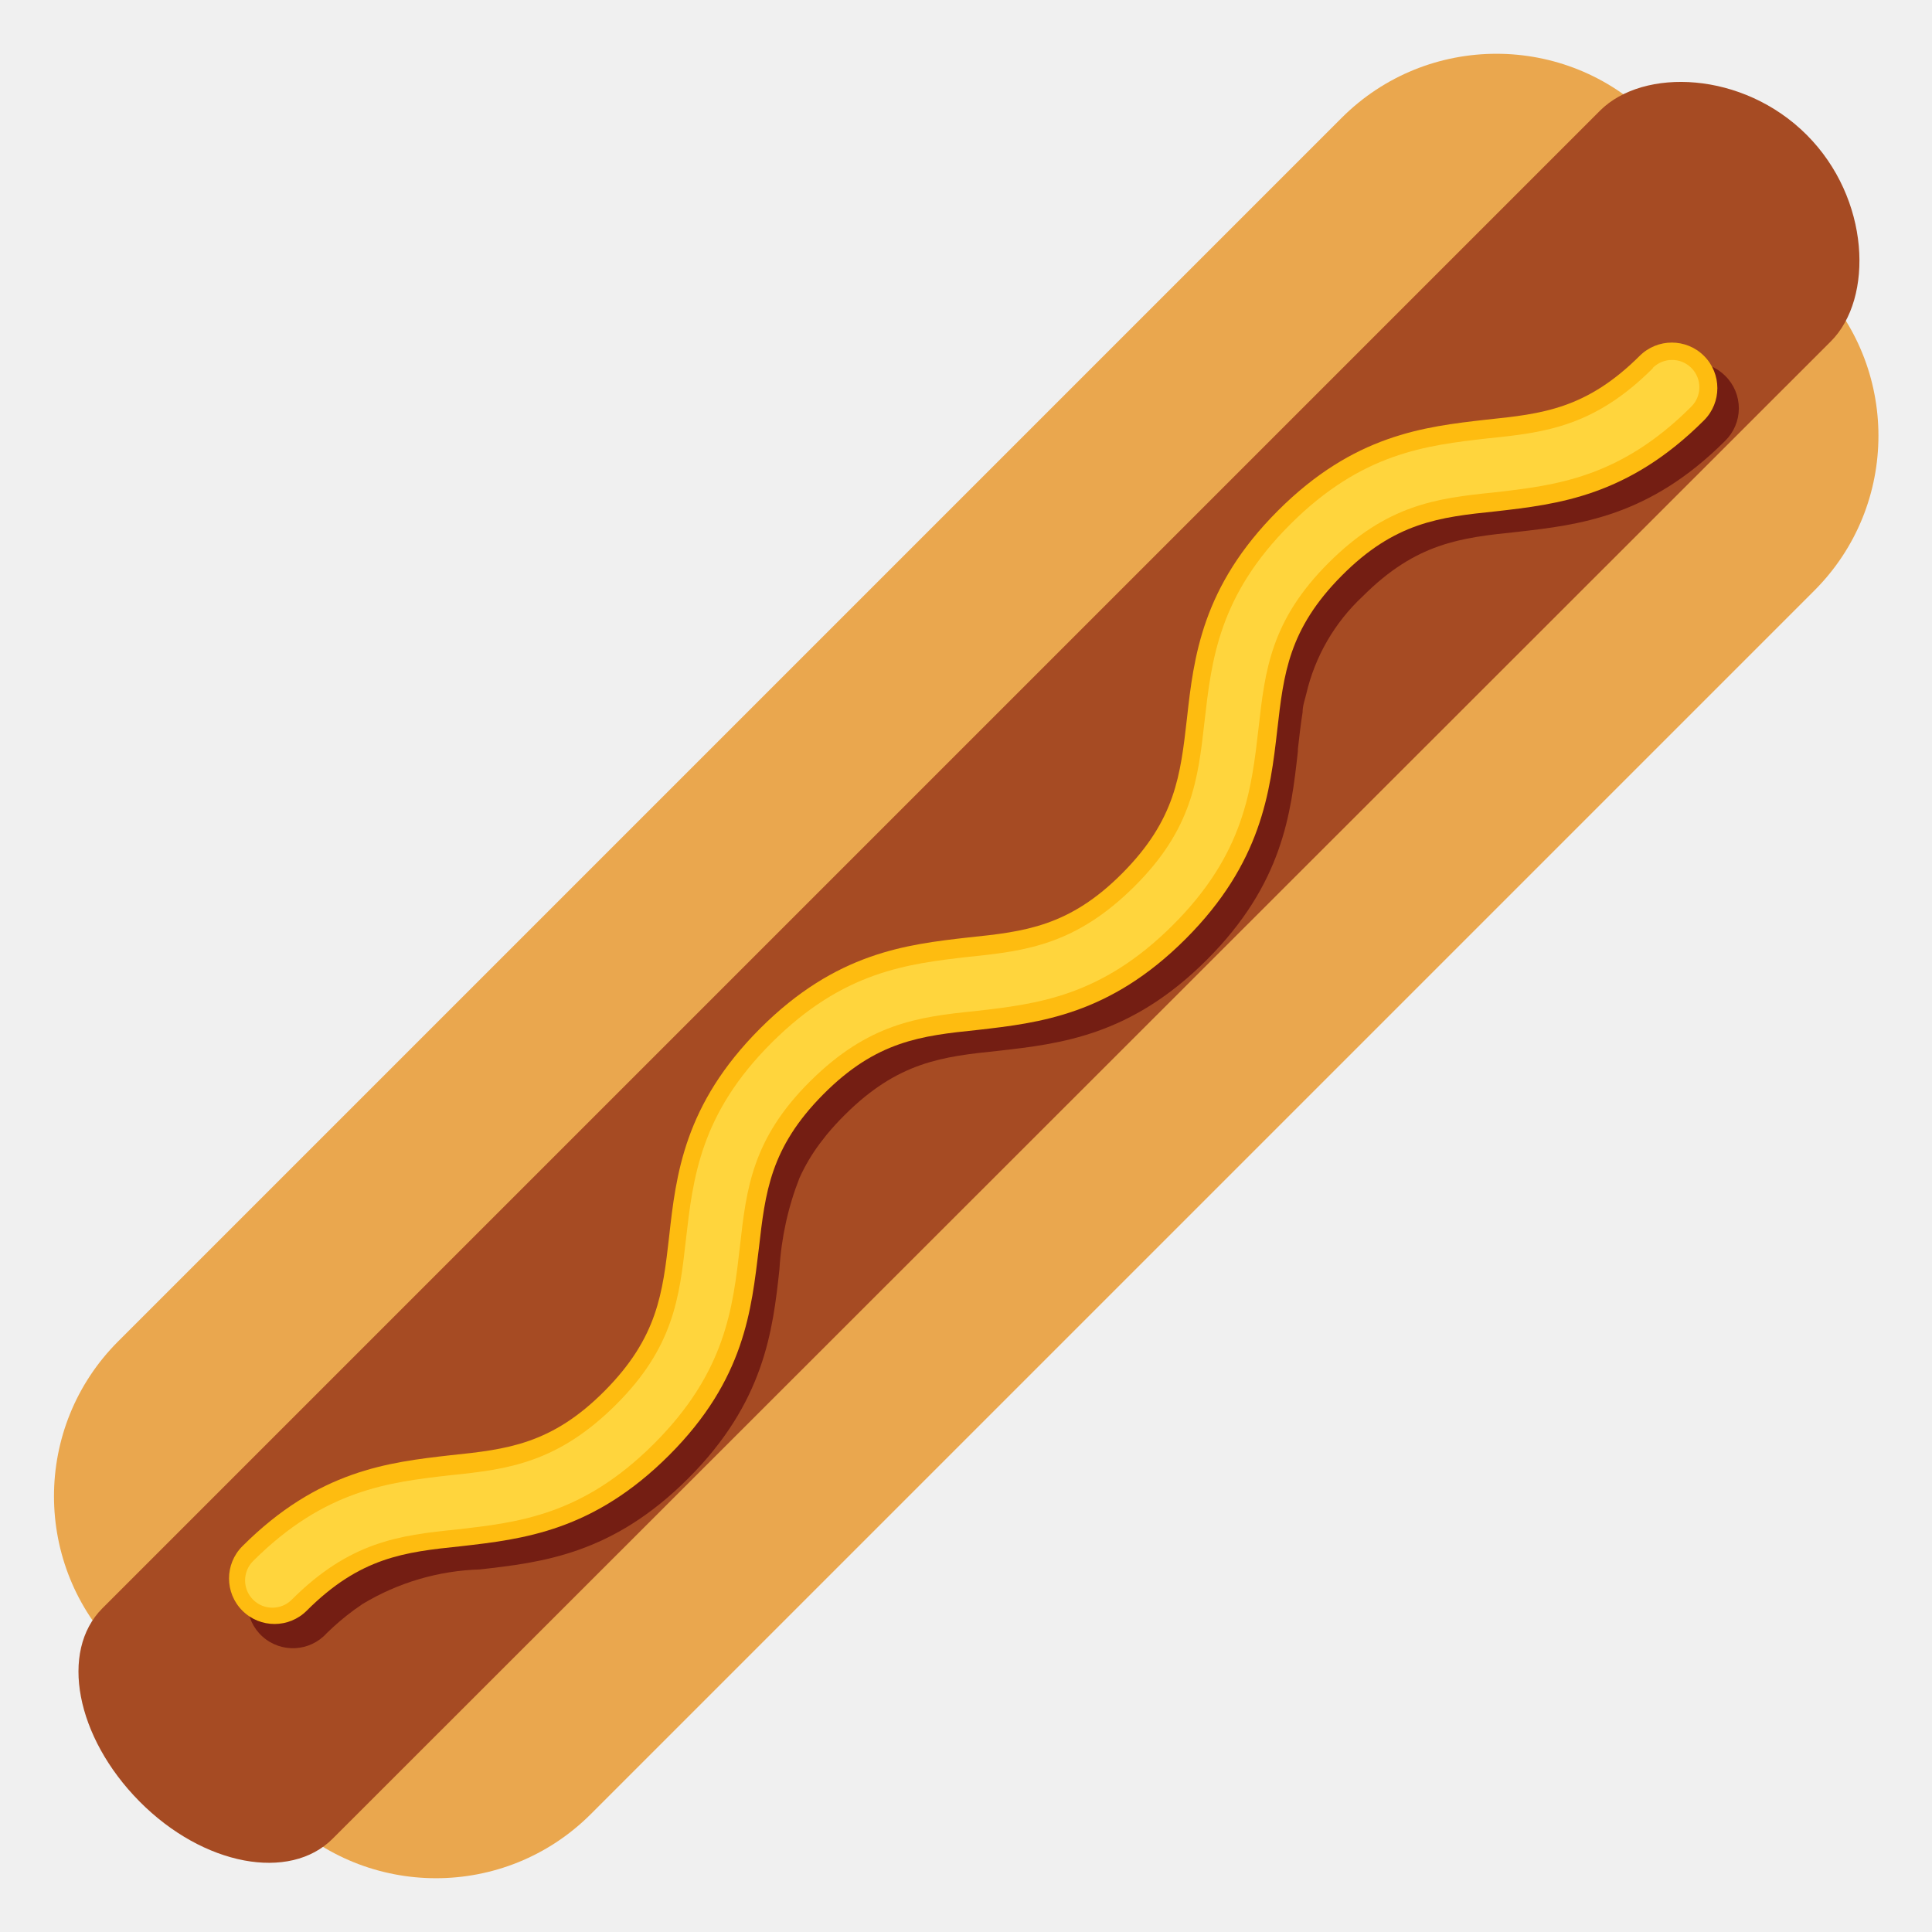
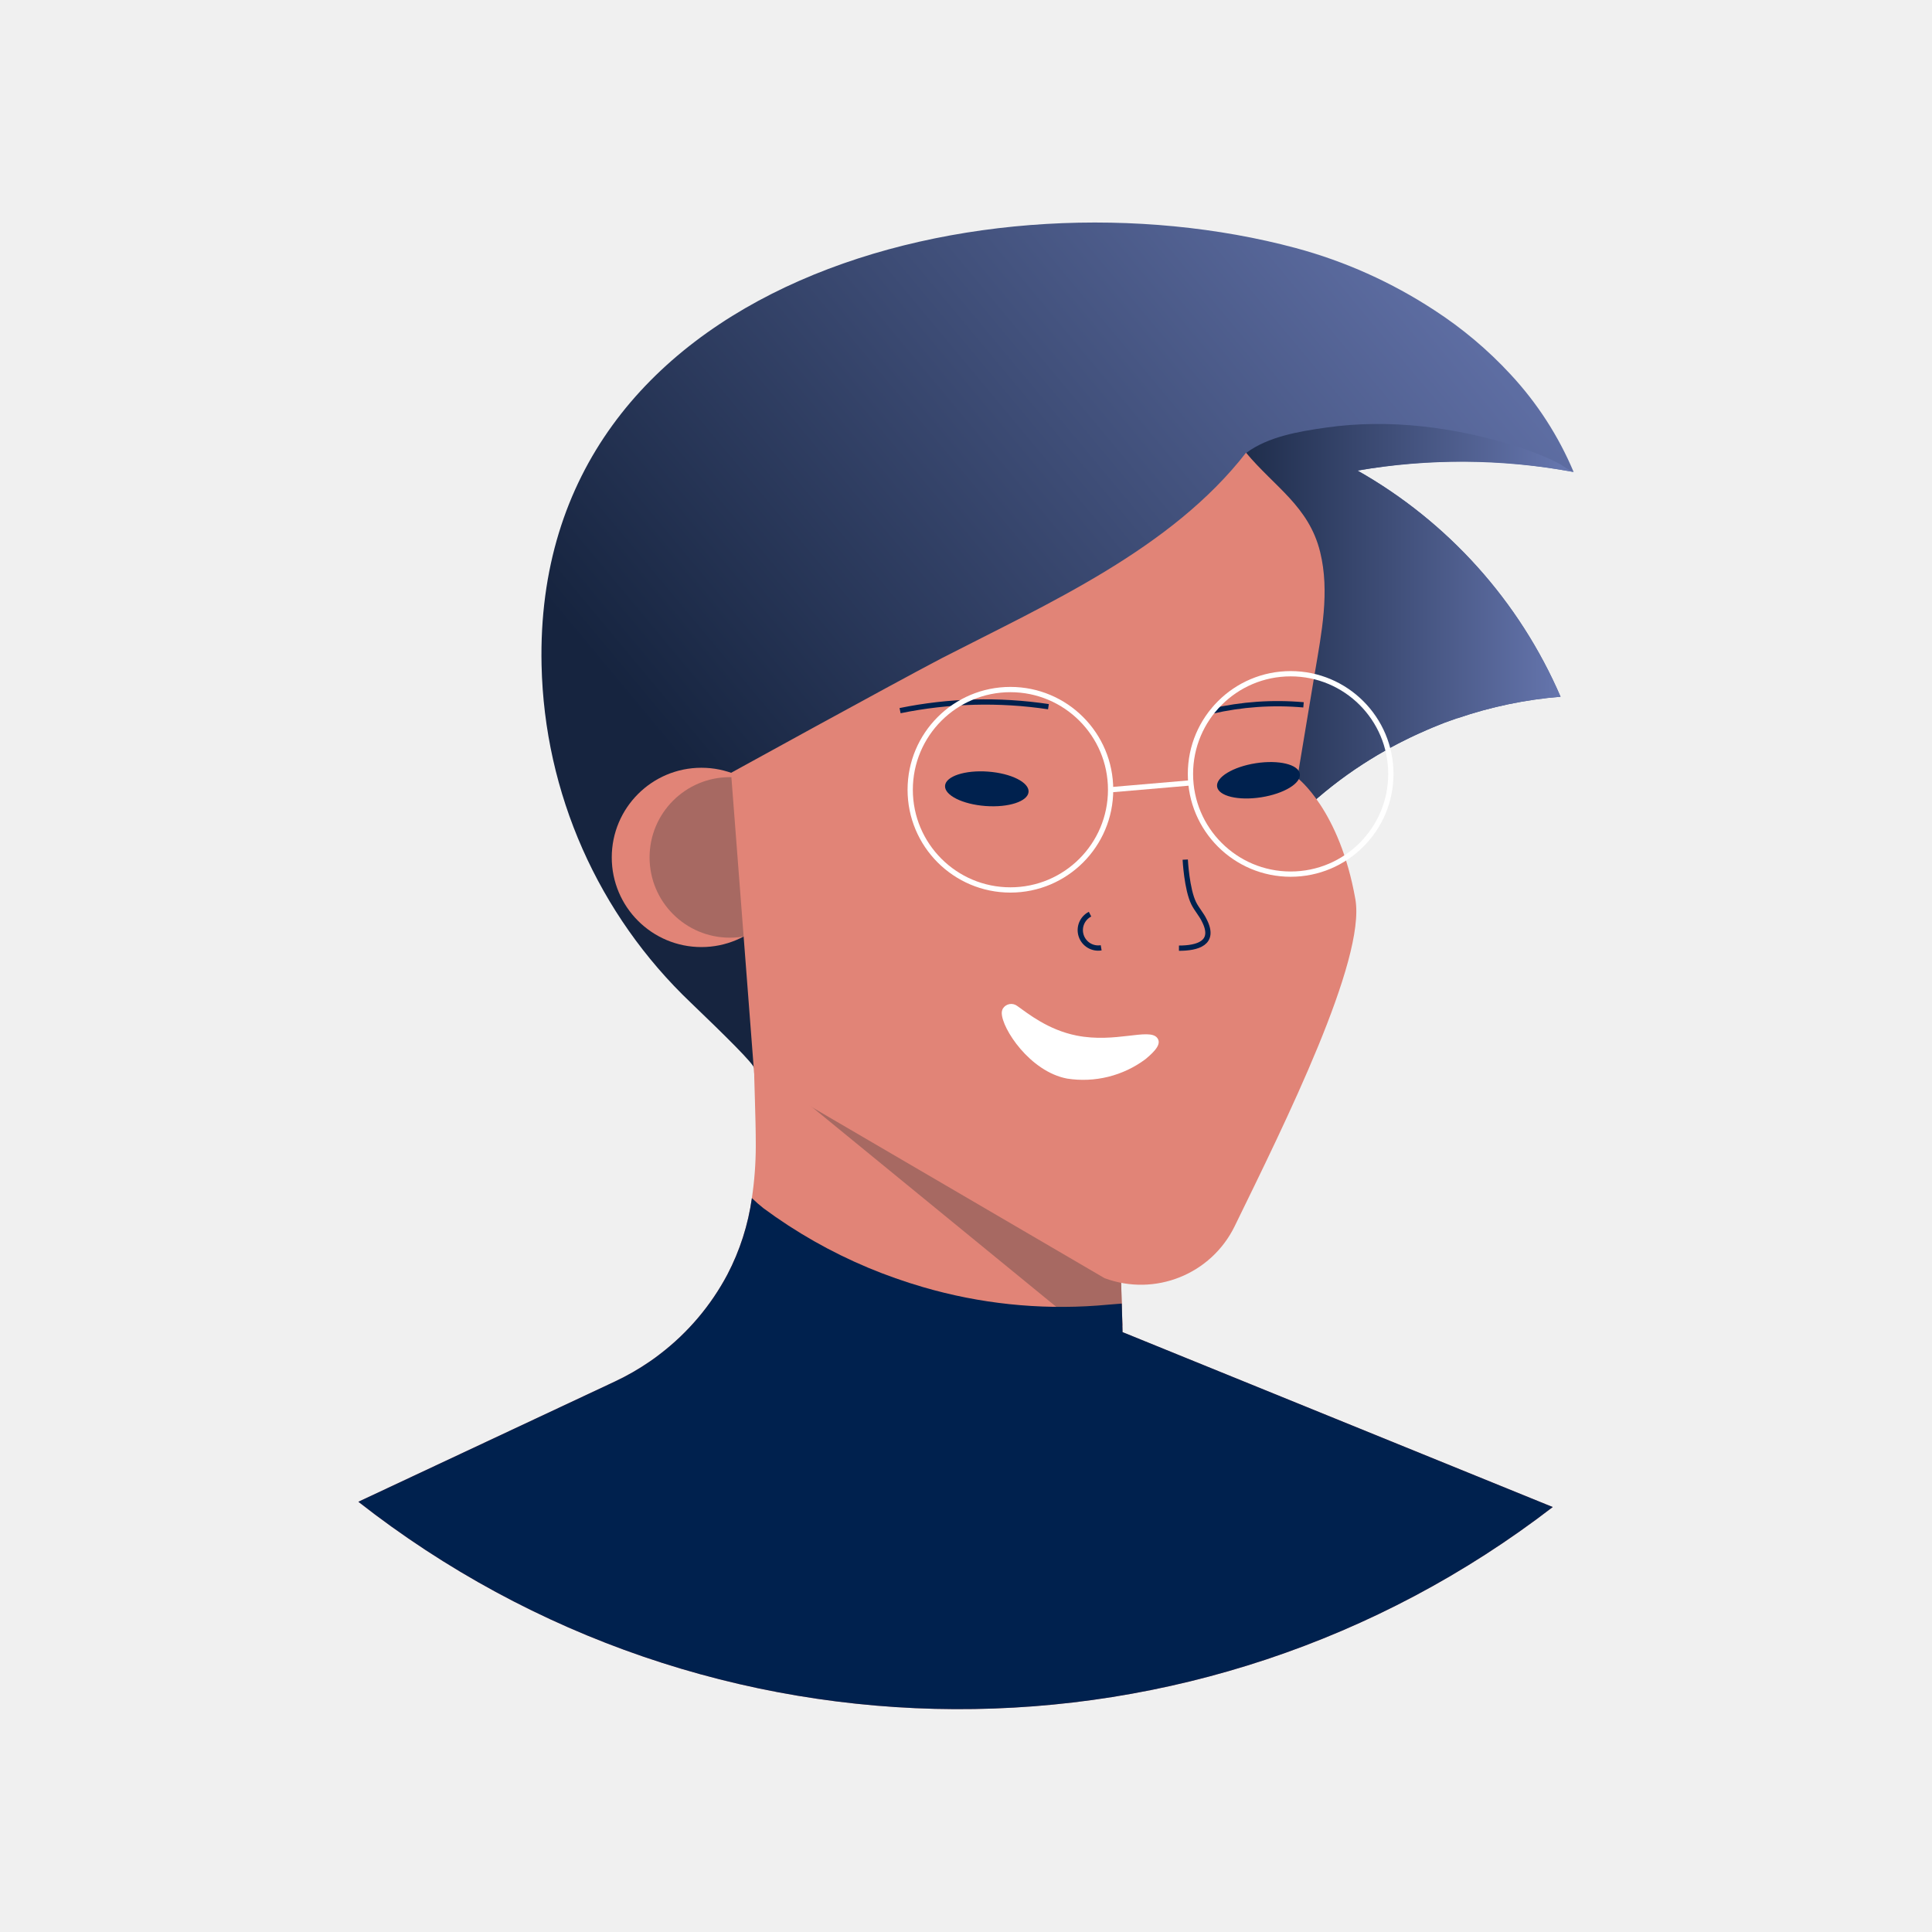
- <svg xmlns="http://www.w3.org/2000/svg" viewBox="0 0 90 90">
+ <svg xmlns="http://www.w3.org/2000/svg" xmlns:xlink="http://www.w3.org/1999/xlink" id="Layer_1" data-name="Layer 1" viewBox="0 0 366.34 366.34">
  <defs>
-     <style>.cls-1{fill:#eaa74e;}.cls-2{fill:#a64b23;}.cls-3{fill:#741e13;}.cls-4{fill:#febc10;}.cls-5{fill:#ffd53d;}</style>
+     <style>.cls-1{fill:#e18477;}.cls-2{fill:#a76962;}.cls-3{fill:url(#linear-gradient);}.cls-4{fill:url(#linear-gradient-2);}.cls-5,.cls-7{fill:none;stroke-miterlimit:10;}.cls-5{stroke:#00214e;}.cls-6{fill:#00214e;}.cls-7{stroke:#fff;}.cls-8{fill:#fff;}</style>
+     <linearGradient id="linear-gradient" x1="140.91" y1="159.12" x2="288.5" y2="36.28" gradientUnits="userSpaceOnUse">
+       <stop offset="0" stop-color="#16243f" />
+       <stop offset="1" stop-color="#6878b1" />
+     </linearGradient>
+     <linearGradient id="linear-gradient-2" x1="228.69" y1="124.59" x2="298.39" y2="124.59" xlink:href="#linear-gradient" />
  </defs>
-   <g id="hotdog">
-     <g id="hotdog-2" data-name="hotdog">
-       <path class="cls-1" d="M76.92,5.49a10.2,10.2,0,0,0-14.42,0l-57,57a10.2,10.2,0,0,0,0,14.42l7.6,7.6a10.2,10.2,0,0,0,14.42,0l57-57a10.2,10.2,0,0,0,0-14.42Z" />
-       <path class="cls-2" d="M74.54,5.15,4.77,74.92c-2,2-1.24,6,1.73,9s7,3.74,9,1.73L85.29,15.9c2-2,1.84-6.65-1.13-9.62S76.56,3.14,74.54,5.15Z" />
-       <path class="cls-3" d="M80.37,17.51a2.12,2.12,0,0,0-3,0,9.4,9.4,0,0,1-6.27,2.92l-.57.07-.34,0c-.62.07-1.26.14-1.92.25a13.25,13.25,0,0,0-7.79,4,13.8,13.8,0,0,0-3.07,4.43l-.17.41a13.32,13.32,0,0,0-.46,1.48,25.22,25.22,0,0,0-.55,3.38c-.3,2.62-.53,4.69-3,7.18a9.66,9.66,0,0,1-3,2.12l-.41.16a9.7,9.7,0,0,1-1.48.42c-.74.15-1.5.24-2.31.33-2.89.33-6.16.7-9.7,4.24a16,16,0,0,0-1.56,1.8l-.25.36c-.19.28-.37.55-.53.82a15.77,15.77,0,0,0-1.9,6.73c-.3,2.62-.53,4.69-3,7.18l-.39.38-.35.31a10.06,10.06,0,0,1-.8.62,11,11,0,0,1-5.63,1.72c-2.7.31-5.73.65-9,3.58l-.38.35-.31.31-.16.18a2.12,2.12,0,0,0,3.15,2.84l0,0A11.78,11.78,0,0,1,16.49,75l.4-.28a11.24,11.24,0,0,1,5.47-1.61c2.89-.33,6.16-.7,9.7-4.24S36,62,36.31,59.12a13.85,13.85,0,0,1,.93-4.24,8.55,8.55,0,0,1,.95-1.61l.31-.4a12.4,12.4,0,0,1,.84-.92c2.49-2.49,4.56-2.73,7.18-3,2.89-.33,6.16-.7,9.7-4.24s3.92-6.82,4.24-9.71V34.9c.07-.6.13-1.16.22-1.72,0-.29.1-.57.17-.85a9,9,0,0,1,2.63-4.55c2.49-2.49,4.56-2.73,7.18-3,2.89-.33,6.16-.7,9.7-4.24A2.12,2.12,0,0,0,80.37,17.51Z" />
-       <path class="cls-4" d="M76.41,16.55c-2.5,2.5-4.56,2.73-7.18,3-2.89.33-6.16.7-9.7,4.24s-3.92,6.82-4.24,9.7c-.3,2.62-.53,4.69-3,7.18s-4.56,2.73-7.18,3c-2.89.33-6.16.7-9.7,4.24s-3.92,6.82-4.24,9.7c-.3,2.62-.53,4.69-3,7.18s-4.56,2.73-7.18,3c-2.89.33-6.16.7-9.7,4.24a2.12,2.12,0,0,0,3,3c2.49-2.49,4.56-2.73,7.18-3,2.89-.33,6.16-.7,9.7-4.24S35,61,35.35,58.16c.3-2.62.53-4.69,3-7.18s4.56-2.73,7.18-3c2.89-.33,6.16-.7,9.7-4.24S59.17,36.89,59.5,34c.3-2.62.53-4.69,3-7.18s4.56-2.73,7.18-3c2.89-.33,6.16-.7,9.7-4.24a2.12,2.12,0,1,0-3-3Z" />
-       <path class="cls-5" d="M77,17.15c-2.71,2.71-5,3-7.69,3.27-2.88.33-5.86.67-9.2,4s-3.67,6.32-4,9.2c-.3,2.67-.57,5-3.27,7.68s-5,3-7.69,3.27c-2.88.33-5.86.67-9.2,4s-3.67,6.32-4,9.2c-.3,2.67-.57,5-3.27,7.68s-5,3-7.69,3.27c-2.88.33-5.86.67-9.2,4a1.27,1.27,0,0,0,1.8,1.8c2.7-2.7,5-3,7.68-3.27,2.88-.33,5.86-.66,9.2-4s3.67-6.32,4-9.2c.3-2.67.57-5,3.27-7.68s5-3,7.69-3.27c2.88-.33,5.86-.67,9.2-4s3.67-6.32,4-9.2c.3-2.67.57-5,3.27-7.69s5-3,7.69-3.27c2.88-.33,5.87-.67,9.2-4a1.27,1.27,0,0,0-1.8-1.8Z" />
-     </g>
-   </g>
+   <path class="cls-1" d="M294.43,285.76a184.56,184.56,0,0,1-226.48-1l48.66-22.81a46.83,46.83,0,0,0,6.65-3.82c.64-.44,1.28-.9,1.89-1.38a46.35,46.35,0,0,0,12.78-15.09,44.69,44.69,0,0,0,4.64-14.48,67.91,67.91,0,0,0,.74-9.91c0-5.72-.31-11.44-.37-17.17q-.06-4.76-.1-9.51l2,1,5.2,2.69,2.41.41,27.88,4.74,31.12,5.3.94,32,.31,10.46.15,5.08v.33l12.1,4.92Z" />
+   <path class="cls-2" d="M212.81,251.37a16,16,0,0,1-10.07-1.56L143.07,201c-.07-2.26-.13.11-.16-2.15q-.06-4.75-.1-9.51l2,1,5.2,2.69,2.41.41,27.88,4.74,31.12,5.3.94,32,.31,10.46.15,5.08v.33Z" />
+   <path class="cls-3" d="M257.43,89.23a90.48,90.48,0,0,1,38.48,42.88,80.12,80.12,0,0,0-19.49,4.06l-.06,0q-2.46.84-4.88,1.85l-1,.43-1.59.7,0,0c-.53.23-1.06.48-1.58.74s-1,.51-1.57.78-1,.53-1.55.81-.91.49-1.36.75c-1.08.6-2.14,1.23-3.18,1.88q-.62.38-1.23.78a78.68,78.68,0,0,0-11.25,8.83c-4.39,4.15-8.49,8.92-13,13.18a46.31,46.31,0,0,1-13.38,9.39c-9.64,4.15-20.79,6.55-30.8,10l-47,16.25c0-.74-5.32-6-12-12.41a91.07,91.07,0,0,1-28.3-64c-1.62-73.26,84.44-94.8,143-79.1A91.21,91.21,0,0,1,271.9,58.77,76,76,0,0,1,286.44,71,63.12,63.12,0,0,1,298.39,89.5l-.79-.14A112.73,112.73,0,0,0,257.43,89.23Z" />
+   <path class="cls-4" d="M295.91,132.11a80.12,80.12,0,0,0-19.49,4.06l-.06,0a47.36,47.36,0,0,0-4.88,1.85l-1,.43-1.61.72c-.53.24-1.05.48-1.58.74s-1,.51-1.57.78-1,.53-1.55.81-.91.49-1.36.75c-1.08.6-2.14,1.23-3.18,1.88l-1.23.78a78.68,78.68,0,0,0-11.25,8.83c-4.39,4.15-8.49,8.92-13,13.18-1.46.6-2.91,1.23-4.36,1.86.18-.08-1.15-17-1.11-18.71a110.5,110.5,0,0,1,2.23-19.44c2.54-12.31.92-23.76,3.37-36.38a80.44,80.44,0,0,1,2-8.35c4.18-3.12,10-4.08,15.07-4.81C263.5,79.34,276,81,287.69,84.68a57.24,57.24,0,0,1,5.69,2.14c.88.39,1.74.81,2.59,1.26a12.24,12.24,0,0,0,2.42,1.42,117.17,117.17,0,0,0-41-.27A90.48,90.48,0,0,1,295.91,132.11Z" />
+   <circle class="cls-1" cx="133" cy="162.58" r="17" />
+   <circle class="cls-2" cx="138.39" cy="162.58" r="15.22" />
+   <path class="cls-1" d="M138.62,146.54l4.38,57,66.44,38.82a19.77,19.77,0,0,0,24.68-9.86c9.56-19.58,24.9-50.49,22.88-62-3-17-11-23-11-23q1.67-10,3.32-19.94c1.26-7.51,2.86-15.35,1-22.9-2.13-8.65-8.67-12.35-14.05-18.82-14.16,18.24-37.44,28.55-57.77,39C168,130.36,138.62,146.54,138.62,146.54Z" />
+   <path class="cls-5" d="M170.67,134.75A80.57,80.57,0,0,1,198.8,134" />
+   <path class="cls-5" d="M229.72,134.86a55.64,55.64,0,0,1,17.45-1.21" />
+   <path class="cls-5" d="M206.69,173.34a3.4,3.4,0,0,0,2.11,6.38" />
+   <path class="cls-5" d="M224.74,163s.29,5.65,1.62,8.3c.57,1.14,1.46,2.1,2,3.24,2.21,4.33-1.36,5.25-4.81,5.25" />
+   <path class="cls-6" d="M294.43,285.76a184.56,184.56,0,0,1-226.48-1l48.66-22.81a46.83,46.83,0,0,0,6.65-3.82c.64-.44,1.28-.9,1.89-1.38a46.35,46.35,0,0,0,12.78-15.09,44.69,44.69,0,0,0,4.64-14.48,28.66,28.66,0,0,0,2.22,1.94,95.14,95.14,0,0,0,19.82,11.26,99,99,0,0,0,10.46,3.69,93.52,93.52,0,0,0,33,3.49c1.54-.12,3.09-.27,4.63-.38l.15,5.08v.33l12.1,4.92Z" />
+   <circle class="cls-7" cx="191.59" cy="149.75" r="19" />
+   <circle class="cls-7" cx="244.73" cy="146.75" r="19" />
+   <line class="cls-7" x1="210.59" y1="149.75" x2="225.73" y2="148.45" />
+   <path class="cls-8" d="M190.17,191.23a1.87,1.87,0,0,1,2.69-.5c2.07,1.46,5.88,4.56,11.28,5.63,7.36,1.47,13.74-1.48,15.27.42.86,1.07-.19,2.38-2.2,4.05a19.75,19.75,0,0,1-14.86,3.69c-7.08-1.33-12.4-9.53-12.4-12.44A1.79,1.79,0,0,1,190.17,191.23Z" />
+   <ellipse class="cls-6" cx="187.13" cy="149.58" rx="3.27" ry="7.94" transform="translate(24.14 325.16) rotate(-85.77)" />
+   <ellipse class="cls-6" cx="238.63" cy="147.94" rx="7.94" ry="3.27" transform="translate(-19.94 38.53) rotate(-8.86)" />
</svg>
